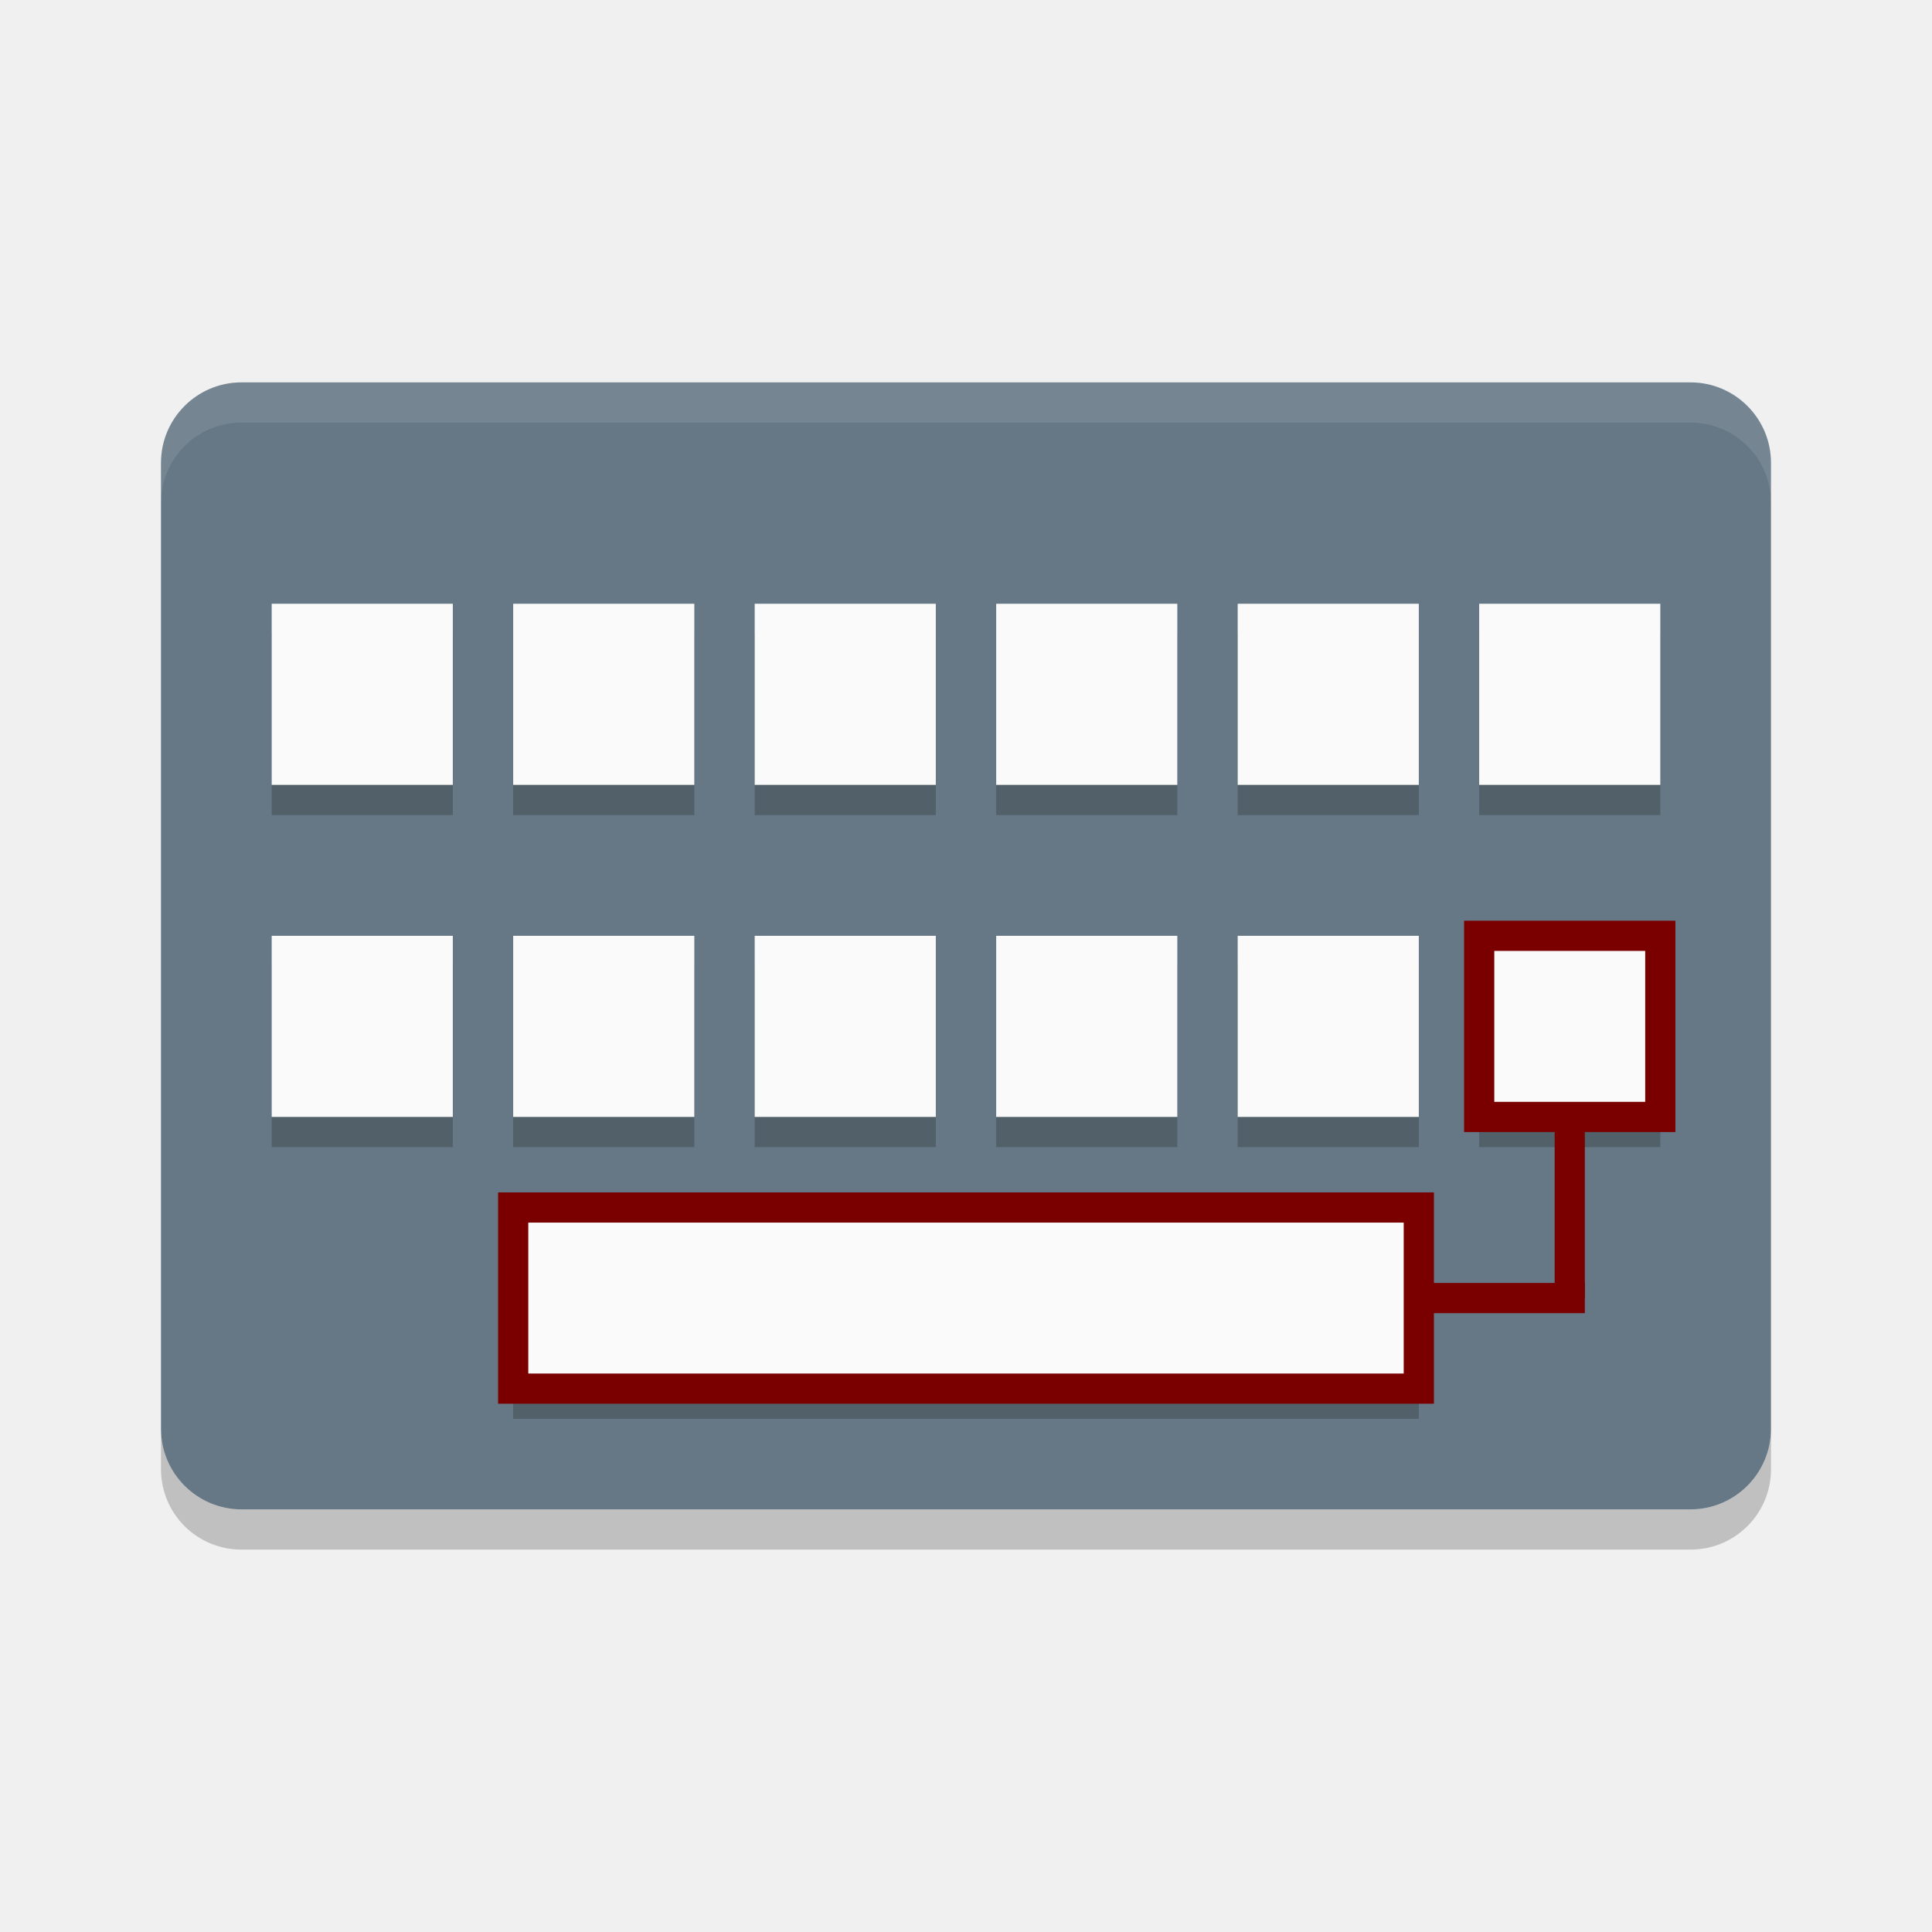
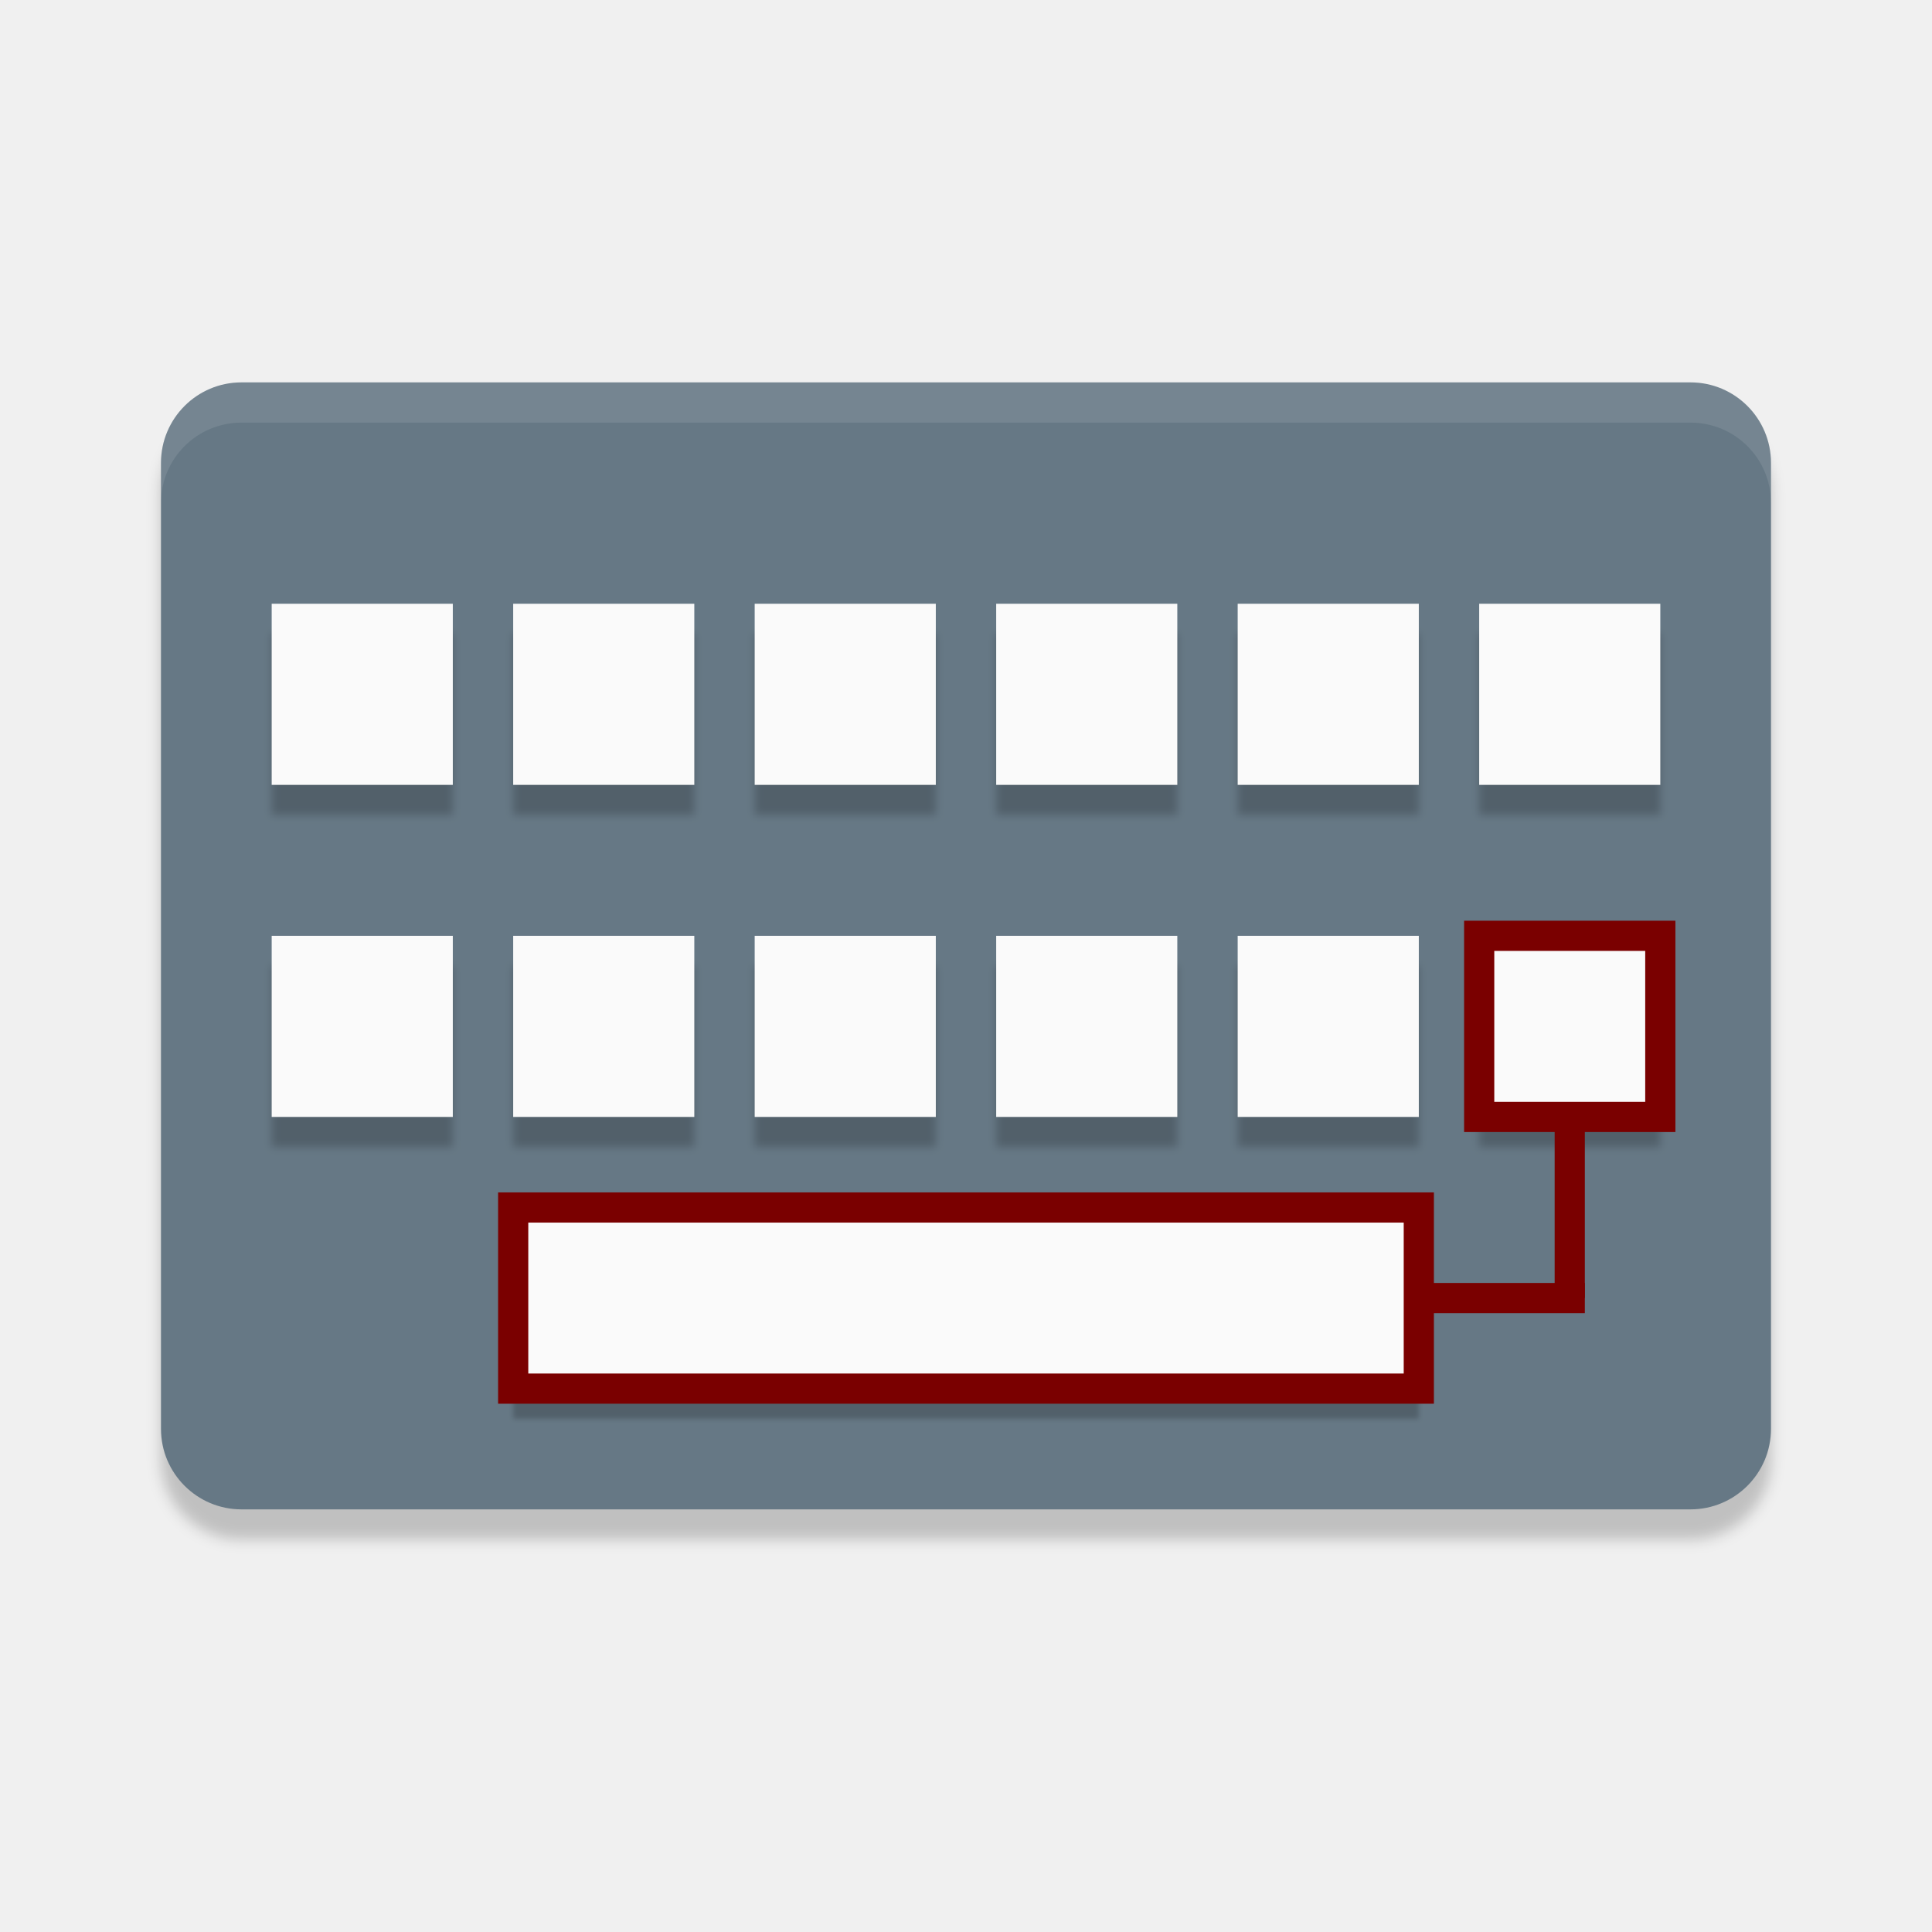
<svg xmlns="http://www.w3.org/2000/svg" width="64" height="64" version="1" id="svg56">
-   <defs id="defs60" />
+   <defs id="defs60">
+     <filter style="color-interpolation-filters:sRGB" id="filter4514" x="-0.007" width="1.014" y="-0.052" height="1.104">
+       <feGaussianBlur stdDeviation="0.13" id="feGaussianBlur4516" />
+     </filter>
+     <filter style="color-interpolation-filters:sRGB" id="filter4518" x="-0.007" width="1.014" y="-0.052" height="1.104">
+       <feGaussianBlur stdDeviation="0.13" id="feGaussianBlur4520" />
+     </filter>
+     <filter style="color-interpolation-filters:sRGB" id="filter4522" x="-0.007" width="1.014" y="-0.04" height="1.079">
+       <feGaussianBlur stdDeviation="0.088" id="feGaussianBlur4524" />
+     </filter>
+     <filter style="color-interpolation-filters:sRGB" id="filter4541" x="-0.01" width="1.02" y="-0.015" height="1.029">
+       <feGaussianBlur stdDeviation="0.227" id="feGaussianBlur4543" />
+     </filter>
+   </defs>
+   <rect style="fill:#000000;stroke-width:1.333;filter:url(#filter4541);opacity:0.2" width="53.333" height="37.333" x="5.333" y="13.667" rx="2.667" ry="2.667" id="rect2-3" />
  <rect style="fill:#667885;stroke-width:1.333" width="53.333" height="37.333" x="5.333" y="12.667" rx="2.667" ry="2.667" id="rect2" />
  <path style="opacity:0.1;fill:#ffffff;stroke-width:1.333" d="m 8,12.667 c -1.477,0 -2.667,1.189 -2.667,2.667 v 1.333 c 0,-1.477 1.189,-2.667 2.667,-2.667 H 56 c 1.477,0 2.667,1.189 2.667,2.667 v -1.333 c 0,-1.477 -1.189,-2.667 -2.667,-2.667 z" id="path4" />
-   <path style="opacity:0.2;stroke-width:1.333" d="m 5.333,47.333 v 1.333 c 0,1.477 1.189,2.667 2.667,2.667 H 56 c 1.477,0 2.667,-1.189 2.667,-2.667 v -1.333 c 0,1.477 -1.189,2.667 -2.667,2.667 H 8 c -1.477,0 -2.667,-1.189 -2.667,-2.667 z" id="path6" />
-   <rect style="opacity:0.2;stroke-width:1.155" width="30" height="5.333" x="17" y="41.667" rx="0" ry="0" id="rect30" />
+   <rect style="opacity:0.2;stroke-width:1.155;fill:#000000;filter:url(#filter4522)" width="30" height="5.333" x="17" y="41.667" rx="0" ry="0" id="rect30" />
  <rect style="fill:#fafafa;stroke:#7a0000;stroke-width:1;stroke-miterlimit:4;stroke-dasharray:none;stroke-opacity:1" width="30" height="6" x="17" y="40" rx="0" ry="0" id="rect54" />
-   <g style="fill:#000000;opacity:0.2" id="g4709-6" transform="translate(0,0.6666679)">
+   <g style="fill:#000000;opacity:0.2;filter:url(#filter4514)" id="g4709-6" transform="translate(0,0.6666679)">
    <rect y="20.333" x="9" height="6" width="6" id="rect4656-0" style="opacity:1;fill:#000000;fill-opacity:1;stroke:none;stroke-opacity:1" />
    <rect y="20.333" x="17" height="6" width="6" id="rect4656-6-6" style="opacity:1;fill:#000000;fill-opacity:1;stroke:none;stroke-opacity:1" />
    <rect y="20.333" x="25" height="6" width="6" id="rect4656-7-26" style="opacity:1;fill:#000000;fill-opacity:1;stroke:none;stroke-opacity:1" />
    <rect y="20.333" x="33" height="6" width="6" id="rect4656-5-1" style="opacity:1;fill:#000000;fill-opacity:1;stroke:none;stroke-opacity:1" />
    <rect y="20.333" x="41" height="6" width="6" id="rect4656-3-8" style="opacity:1;fill:#000000;fill-opacity:1;stroke:none;stroke-opacity:1" />
    <rect y="20.333" x="49" height="6" width="6" id="rect4656-56-7" style="opacity:1;fill:#000000;fill-opacity:1;stroke:none;stroke-opacity:1" />
  </g>
-   <g style="fill:#000000;opacity:0.2" transform="translate(0,11.66667)" id="g4709-2-9">
+   <g style="fill:#000000;opacity:0.2;filter:url(#filter4518)" transform="translate(0,11.66667)" id="g4709-2-9">
    <rect y="20.333" x="9" height="6" width="6" id="rect4656-9-2" style="opacity:1;fill:#000000;fill-opacity:1;stroke:none;stroke-opacity:1" />
    <rect y="20.333" x="17" height="6" width="6" id="rect4656-6-1-0" style="opacity:1;fill:#000000;fill-opacity:1;stroke:none;stroke-opacity:1" />
    <rect y="20.333" x="25" height="6" width="6" id="rect4656-7-2-2" style="opacity:1;fill:#000000;fill-opacity:1;stroke:none;stroke-opacity:1" />
    <rect y="20.333" x="33" height="6" width="6" id="rect4656-5-7-3" style="opacity:1;fill:#000000;fill-opacity:1;stroke:none;stroke-opacity:1" />
    <rect y="20.333" x="41" height="6" width="6" id="rect4656-3-0-7" style="opacity:1;fill:#000000;fill-opacity:1;stroke:none;stroke-opacity:1" />
    <rect y="20.333" x="49" height="6" width="6" id="rect4656-56-9-5" style="opacity:1;fill:#000000;fill-opacity:1;stroke:none;stroke-opacity:1" />
  </g>
  <rect style="opacity:1;fill:#fafafa;fill-opacity:1;stroke:none;stroke-opacity:1" id="rect4656" width="6" height="6" x="9" y="20" />
  <rect style="opacity:1;fill:#fafafa;fill-opacity:1;stroke:none;stroke-opacity:1" id="rect4656-6" width="6" height="6" x="17" y="20" />
  <rect style="opacity:1;fill:#fafafa;fill-opacity:1;stroke:none;stroke-opacity:1" id="rect4656-7" width="6" height="6" x="25" y="20" />
  <rect style="opacity:1;fill:#fafafa;fill-opacity:1;stroke:none;stroke-opacity:1" id="rect4656-5" width="6" height="6" x="33" y="20" />
  <rect style="opacity:1;fill:#fafafa;fill-opacity:1;stroke:none;stroke-opacity:1" id="rect4656-3" width="6" height="6" x="41" y="20" />
  <rect style="opacity:1;fill:#fafafa;fill-opacity:1;stroke:none;stroke-opacity:1" id="rect4656-56" width="6" height="6" x="49" y="20" />
  <rect style="opacity:1;fill:#fafafa;fill-opacity:1;stroke:none;stroke-opacity:1" id="rect4656-9" width="6" height="6" x="9" y="31" />
  <rect style="opacity:1;fill:#fafafa;fill-opacity:1;stroke:none;stroke-opacity:1" id="rect4656-6-1" width="6" height="6" x="17" y="31" />
  <rect style="opacity:1;fill:#fafafa;fill-opacity:1;stroke:none;stroke-opacity:1" id="rect4656-7-2" width="6" height="6" x="25" y="31" />
  <rect style="opacity:1;fill:#fafafa;fill-opacity:1;stroke:none;stroke-opacity:1" id="rect4656-5-7" width="6" height="6" x="33" y="31" />
  <rect style="opacity:1;fill:#fafafa;fill-opacity:1;stroke:none;stroke-opacity:1" id="rect4656-3-0" width="6" height="6" x="41" y="31" />
  <rect style="opacity:1;fill:#fafafa;fill-opacity:1;stroke:#7a0000;stroke-opacity:1;stroke-width:1;stroke-miterlimit:4;stroke-dasharray:none" id="rect4656-56-9" width="6" height="6" x="49" y="31" />
  <path style="fill:none;stroke:#7a0000;stroke-width:1px;stroke-linecap:butt;stroke-linejoin:miter;stroke-opacity:1" d="m 52,37 v 6" id="path4924" />
  <path style="fill:none;stroke:#7a0000;stroke-width:1px;stroke-linecap:butt;stroke-linejoin:miter;stroke-opacity:1" d="m 47,43 h 5.5" id="path4926" />
</svg>
